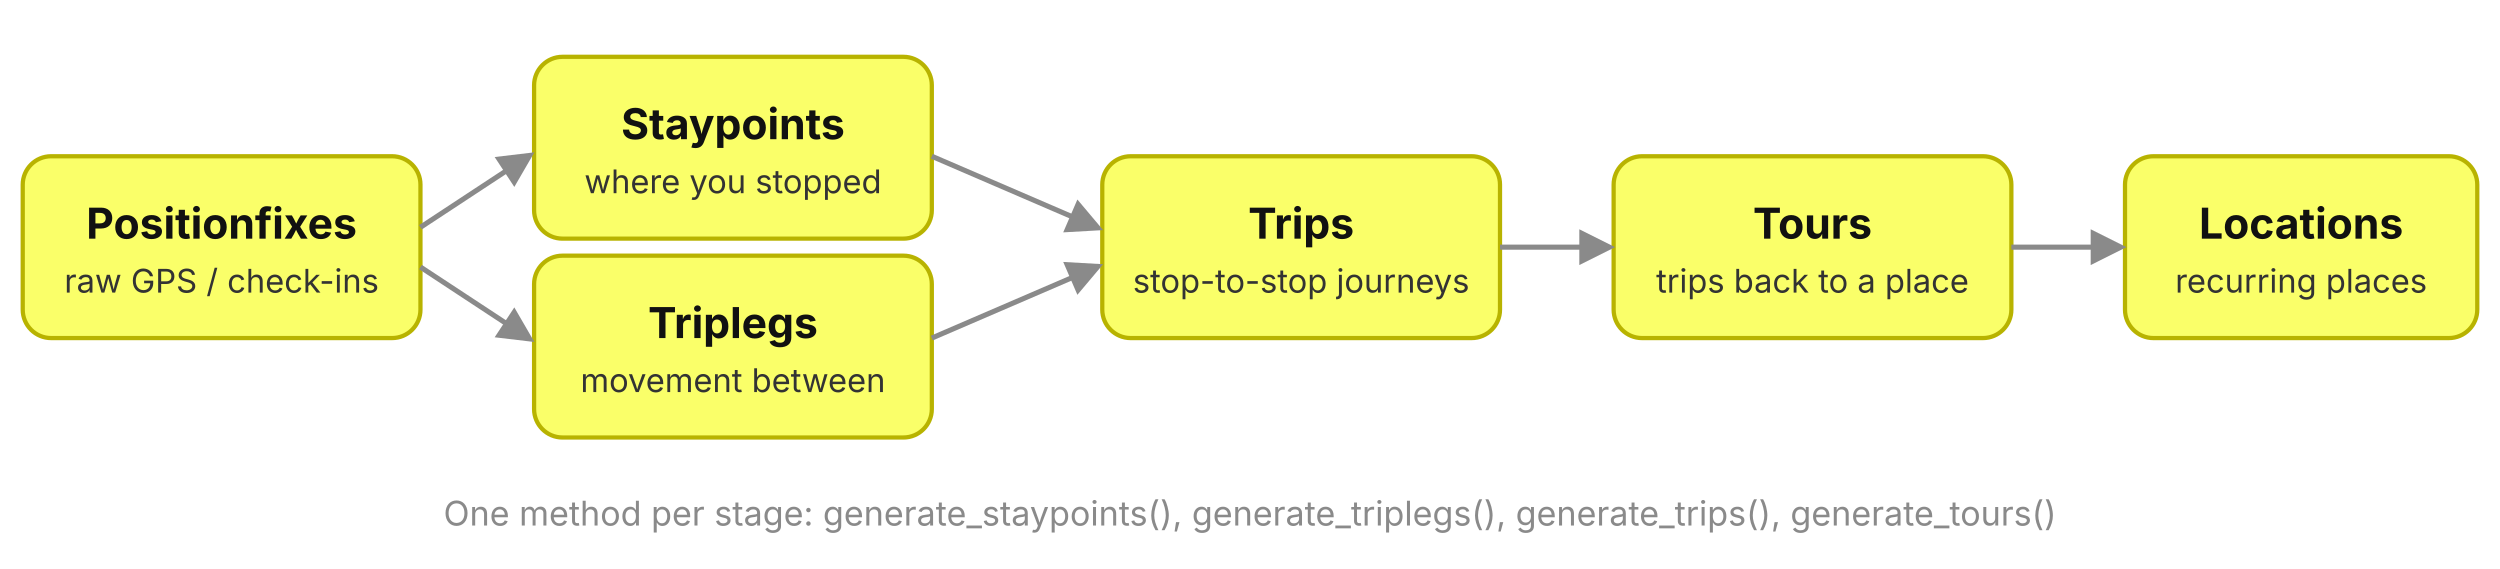
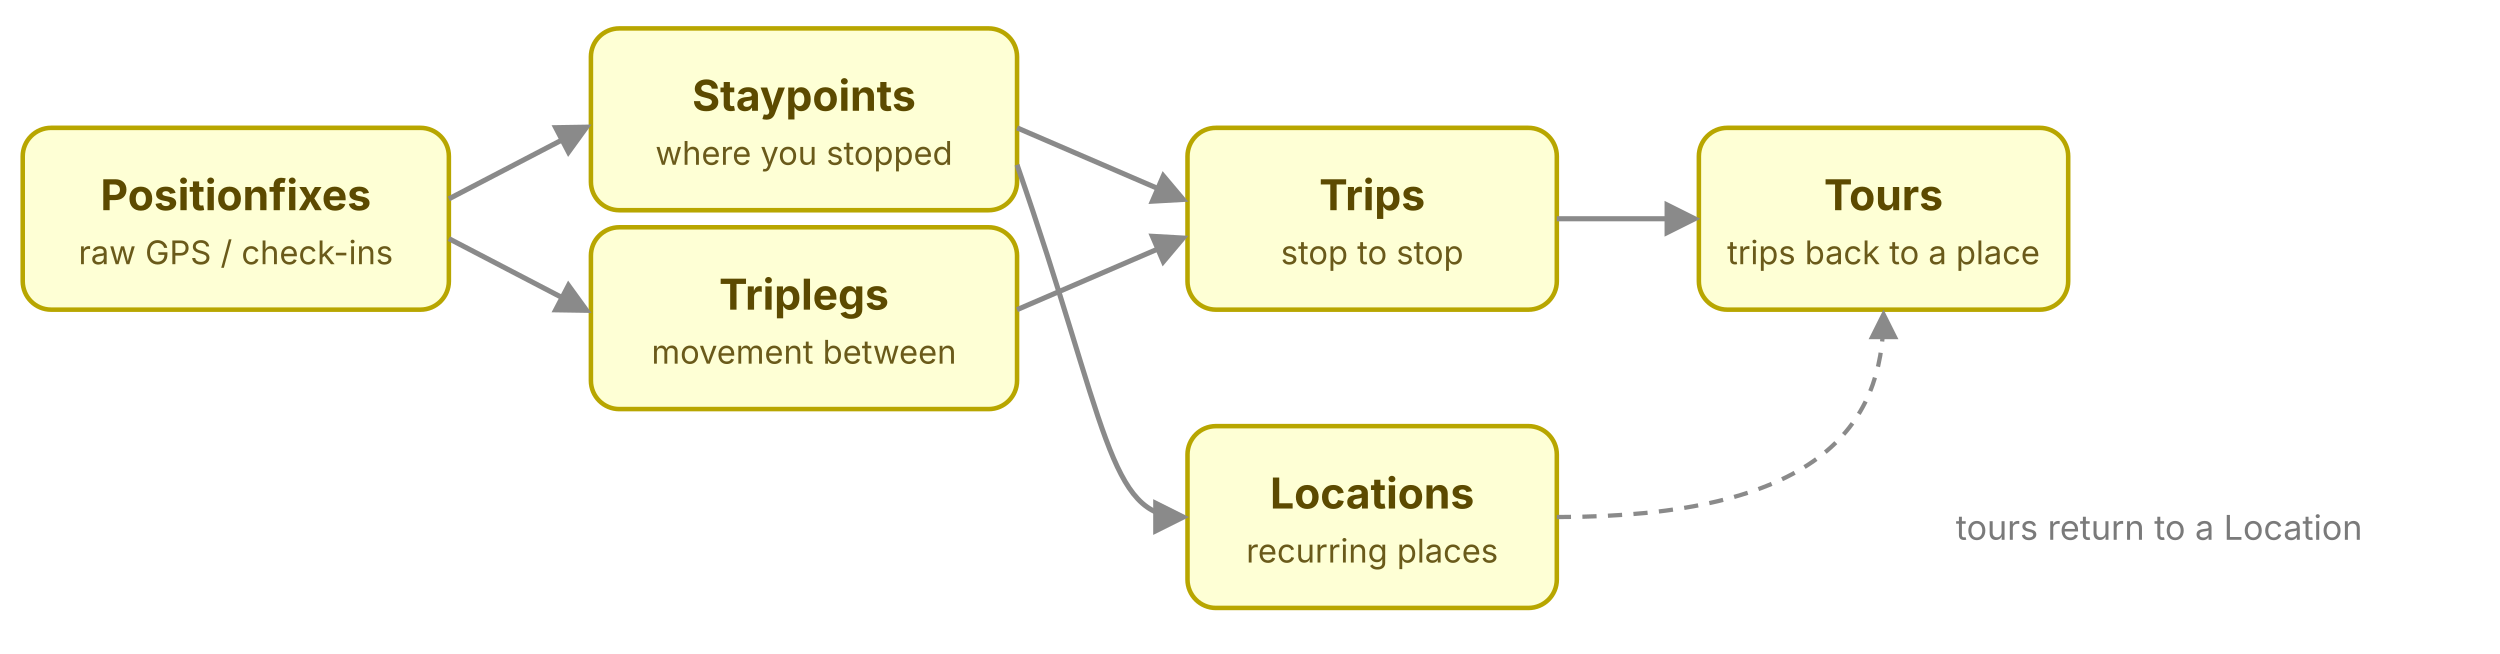
- <svg xmlns="http://www.w3.org/2000/svg" viewBox="0 0 880 200" role="img" aria-labelledby="t d" font-family="Inter, system-ui, sans-serif">
+ <svg xmlns="http://www.w3.org/2000/svg" viewBox="0 0 880 230" role="img" aria-labelledby="t d" font-family="Inter, system-ui, sans-serif">
+   <style>
+     .box { fill: rgba(250,255,105,0.28); stroke: #b8a600; stroke-width: 1.6; }
+     .name { fill: #5c4a00; font-size: 15px; font-weight: 700; text-anchor: middle; }
+     .sub { fill: #6a5a1a; font-size: 11.5px; text-anchor: middle; }
+     .cap { fill: #7a7a7a; font-size: 12px; text-anchor: middle; }
+     .arrow { stroke: #8a8a8a; stroke-width: 1.8; fill: none; marker-end: url(#a); }
+     .dash { stroke: #8a8a8a; stroke-width: 1.5; fill: none; stroke-dasharray: 5 4; marker-end: url(#a); }
+     @media (prefers-color-scheme: dark) {
+       .box { fill: rgba(250,255,105,0.08); stroke: #faff69; }
+       .name { fill: #faff69; }
+       .sub { fill: #cfcf8a; }
+     }
+   </style>
  <defs>
    <marker id="a" viewBox="0 0 10 10" refX="8" refY="5" markerWidth="7" markerHeight="7" orient="auto">
      <path d="M0 0L10 5L0 10z" fill="#8a8a8a" />
    </marker>
  </defs>
-   <g fill="#faff69" stroke="#b8b300" stroke-width="1.5">
-     <rect x="8" y="55" width="140" height="64" rx="10" />
-     <rect x="188" y="20" width="140" height="64" rx="10" />
-     <rect x="188" y="90" width="140" height="64" rx="10" />
-     <rect x="388" y="55" width="140" height="64" rx="10" />
-     <rect x="568" y="55" width="140" height="64" rx="10" />
-     <rect x="748" y="55" width="124" height="64" rx="10" />
-   </g>
-   <g fill="#111" text-anchor="middle" font-size="15" font-weight="700">
-     <text x="78" y="84">Positionfixes</text>
-     <text x="258" y="49">Staypoints</text>
-     <text x="258" y="119">Triplegs</text>
-     <text x="458" y="84">Trips</text>
-     <text x="638" y="84">Tours</text>
-     <text x="810" y="84">Locations</text>
-   </g>
-   <g fill="#333" text-anchor="middle" font-size="11.5">
-     <text x="78" y="103">raw GPS / check-ins</text>
-     <text x="258" y="68">where you stopped</text>
-     <text x="258" y="138">movement between</text>
-     <text x="458" y="103">stop-to-stop journeys</text>
-     <text x="638" y="103">trips back to a place</text>
-     <text x="810" y="103">recurring places</text>
-   </g>
-   <g stroke="#8a8a8a" stroke-width="1.8" fill="none" marker-end="url(#a)">
-     <path d="M148 80 L186 55" />
-     <path d="M148 94 L186 119" />
-     <path d="M328 55 L386 80" />
-     <path d="M328 119 L386 94" />
-     <path d="M528 87 L566 87" />
-     <path d="M708 87 L746 87" />
-   </g>
-   <text x="440" y="185" text-anchor="middle" font-size="12" fill="#8a8a8a">One method per stage: generate_staypoints(), generate_triplegs(), generate_trips(), generate_tours()</text>
+   <rect class="box" x="8" y="45" width="150" height="64" rx="10" />
+   <rect class="box" x="208" y="10" width="150" height="64" rx="10" />
+   <rect class="box" x="208" y="80" width="150" height="64" rx="10" />
+   <rect class="box" x="418" y="45" width="130" height="64" rx="10" />
+   <rect class="box" x="598" y="45" width="130" height="64" rx="10" />
+   <rect class="box" x="418" y="150" width="130" height="64" rx="10" />
+   <text class="name" x="83" y="74">Positionfixes</text>
+   <text class="sub" x="83" y="93">raw GPS / check-ins</text>
+   <text class="name" x="283" y="39">Staypoints</text>
+   <text class="sub" x="283" y="58">where you stopped</text>
+   <text class="name" x="283" y="109">Triplegs</text>
+   <text class="sub" x="283" y="128">movement between</text>
+   <text class="name" x="483" y="74">Trips</text>
+   <text class="sub" x="483" y="93">stop to stop</text>
+   <text class="name" x="663" y="74">Tours</text>
+   <text class="sub" x="663" y="93">trips back to a place</text>
+   <text class="name" x="483" y="179">Locations</text>
+   <text class="sub" x="483" y="198">recurring places</text>
+   <path class="arrow" d="M158 70 L206 45" />
+   <path class="arrow" d="M158 84 L206 109" />
+   <path class="arrow" d="M358 45 L416 70" />
+   <path class="arrow" d="M358 109 L416 84" />
+   <path class="arrow" d="M548 77 L596 77" />
+   <path class="arrow" d="M358 58 C 390 150, 390 182, 416 182" />
+   <path class="dash" d="M548 182 C 640 182, 663 150, 663 111" />
+   <text class="cap" x="760" y="190">tours return to a Location</text>
</svg>
